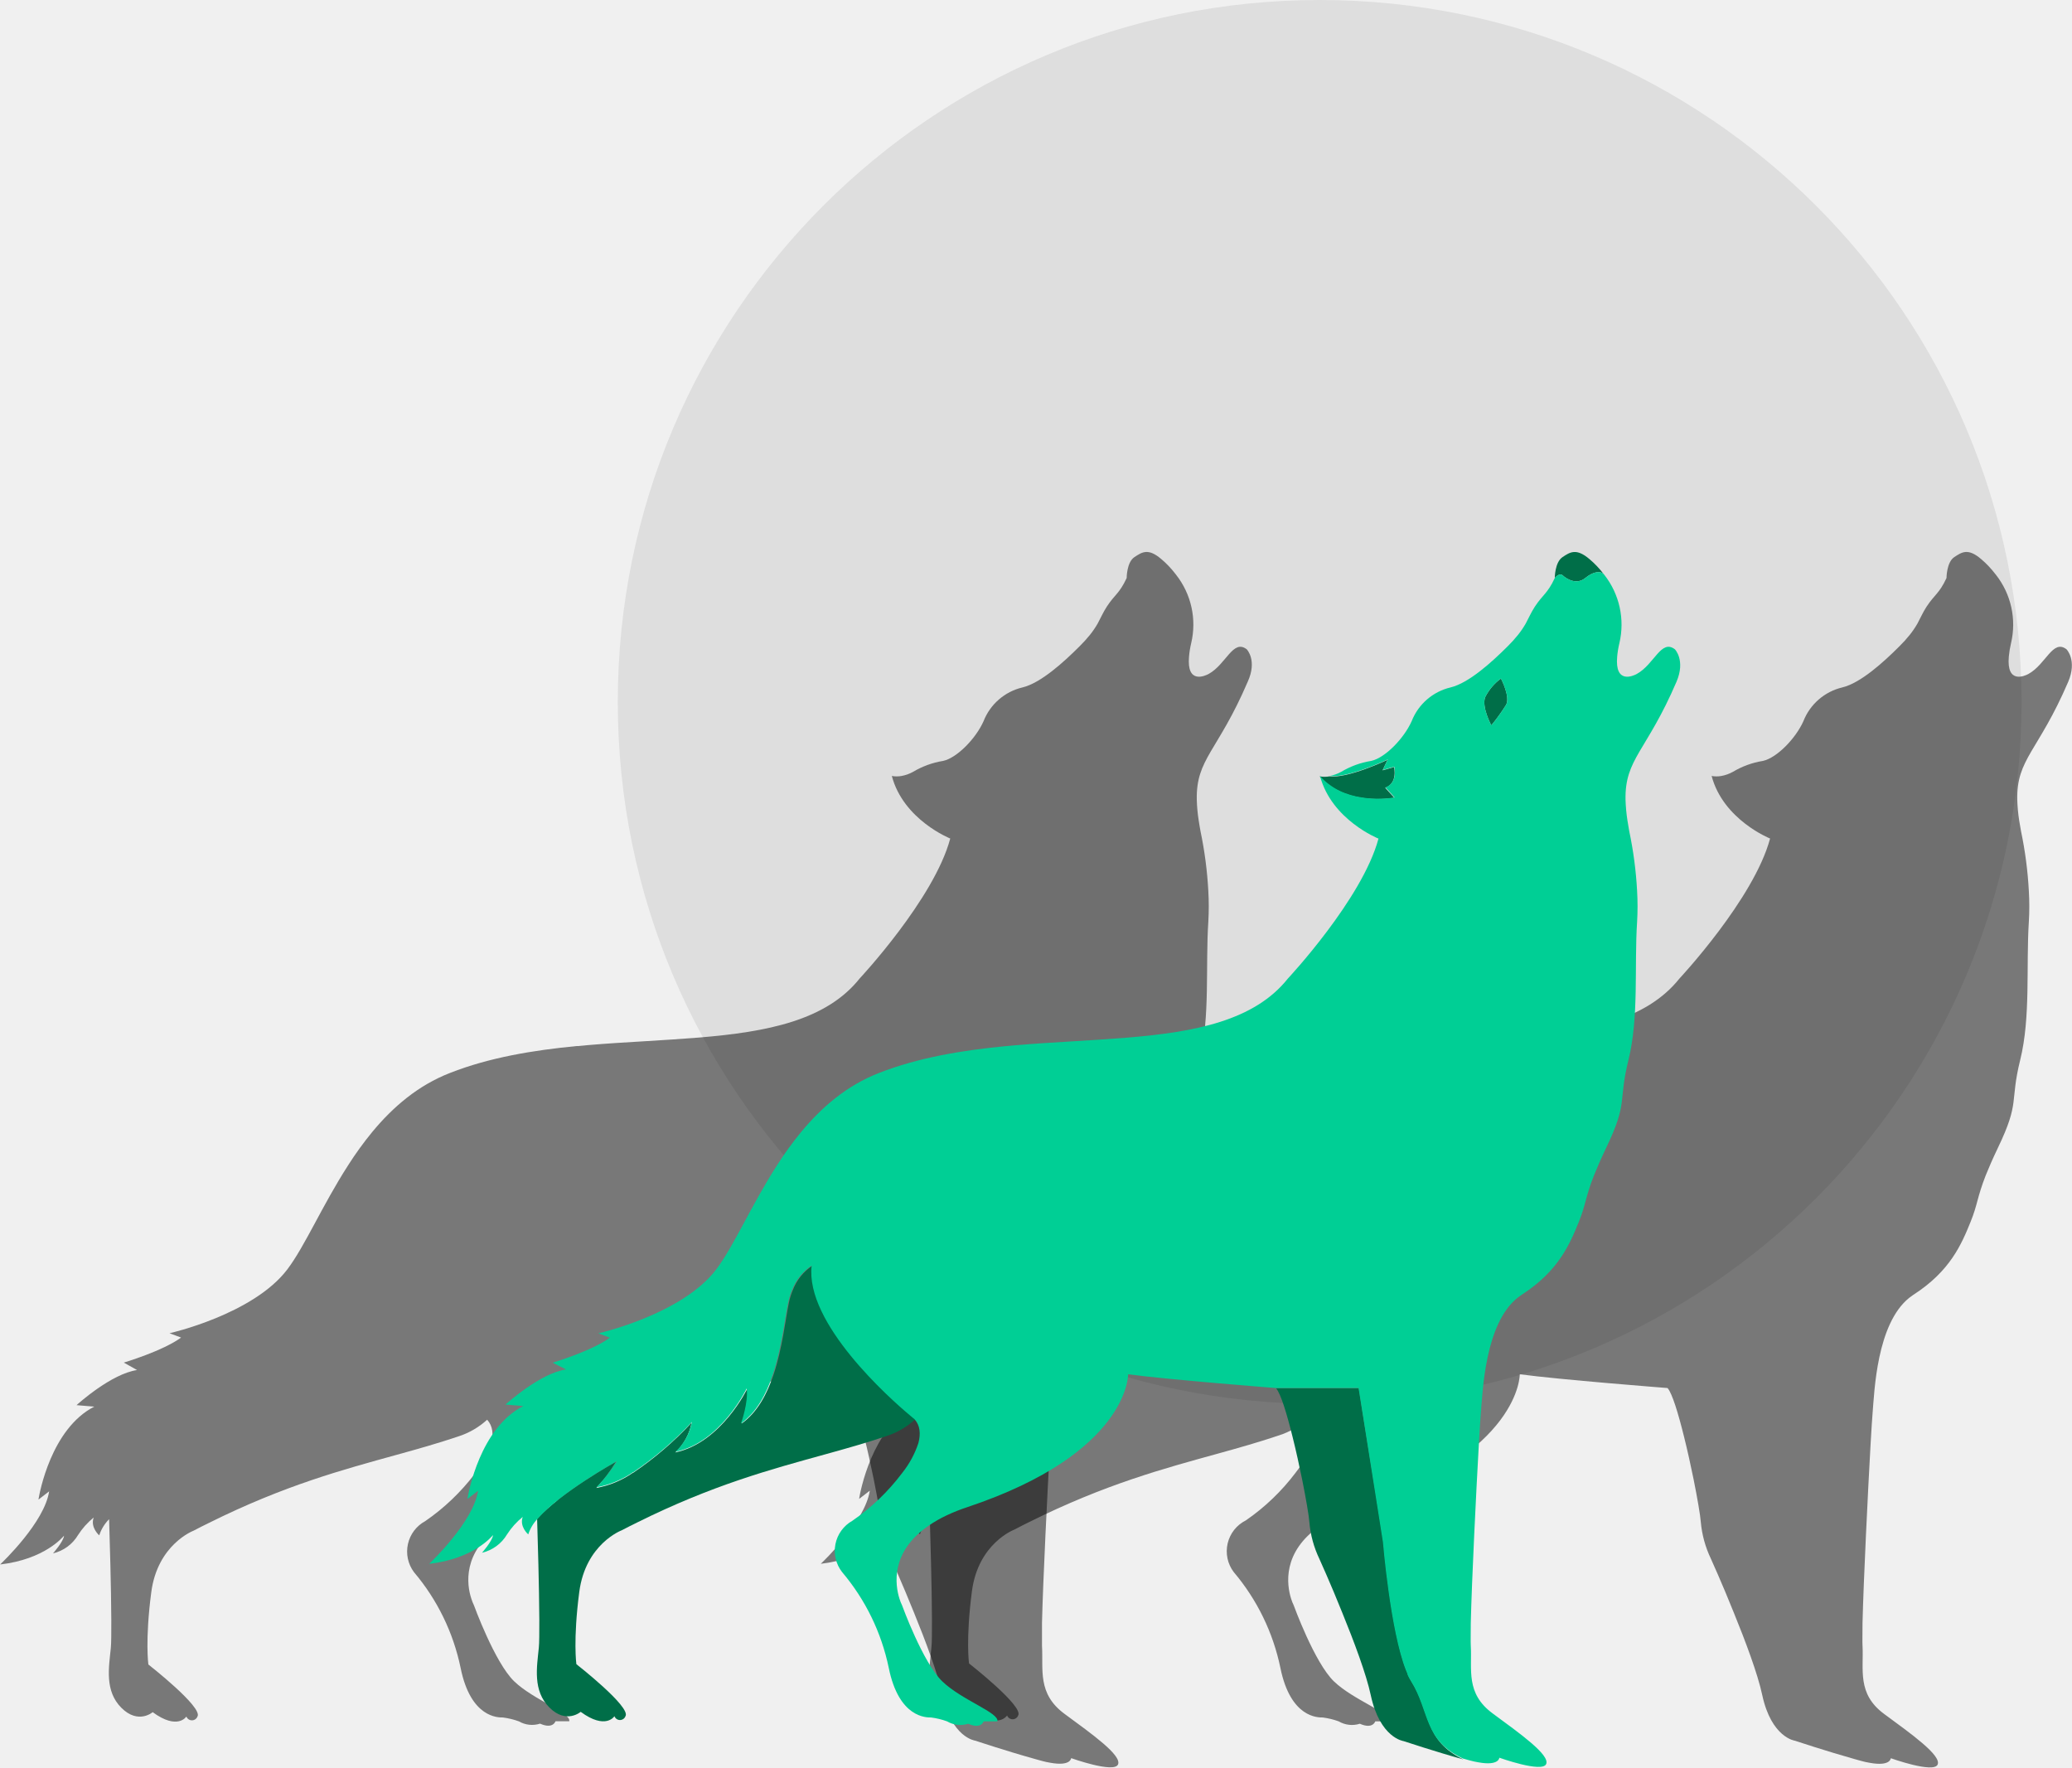
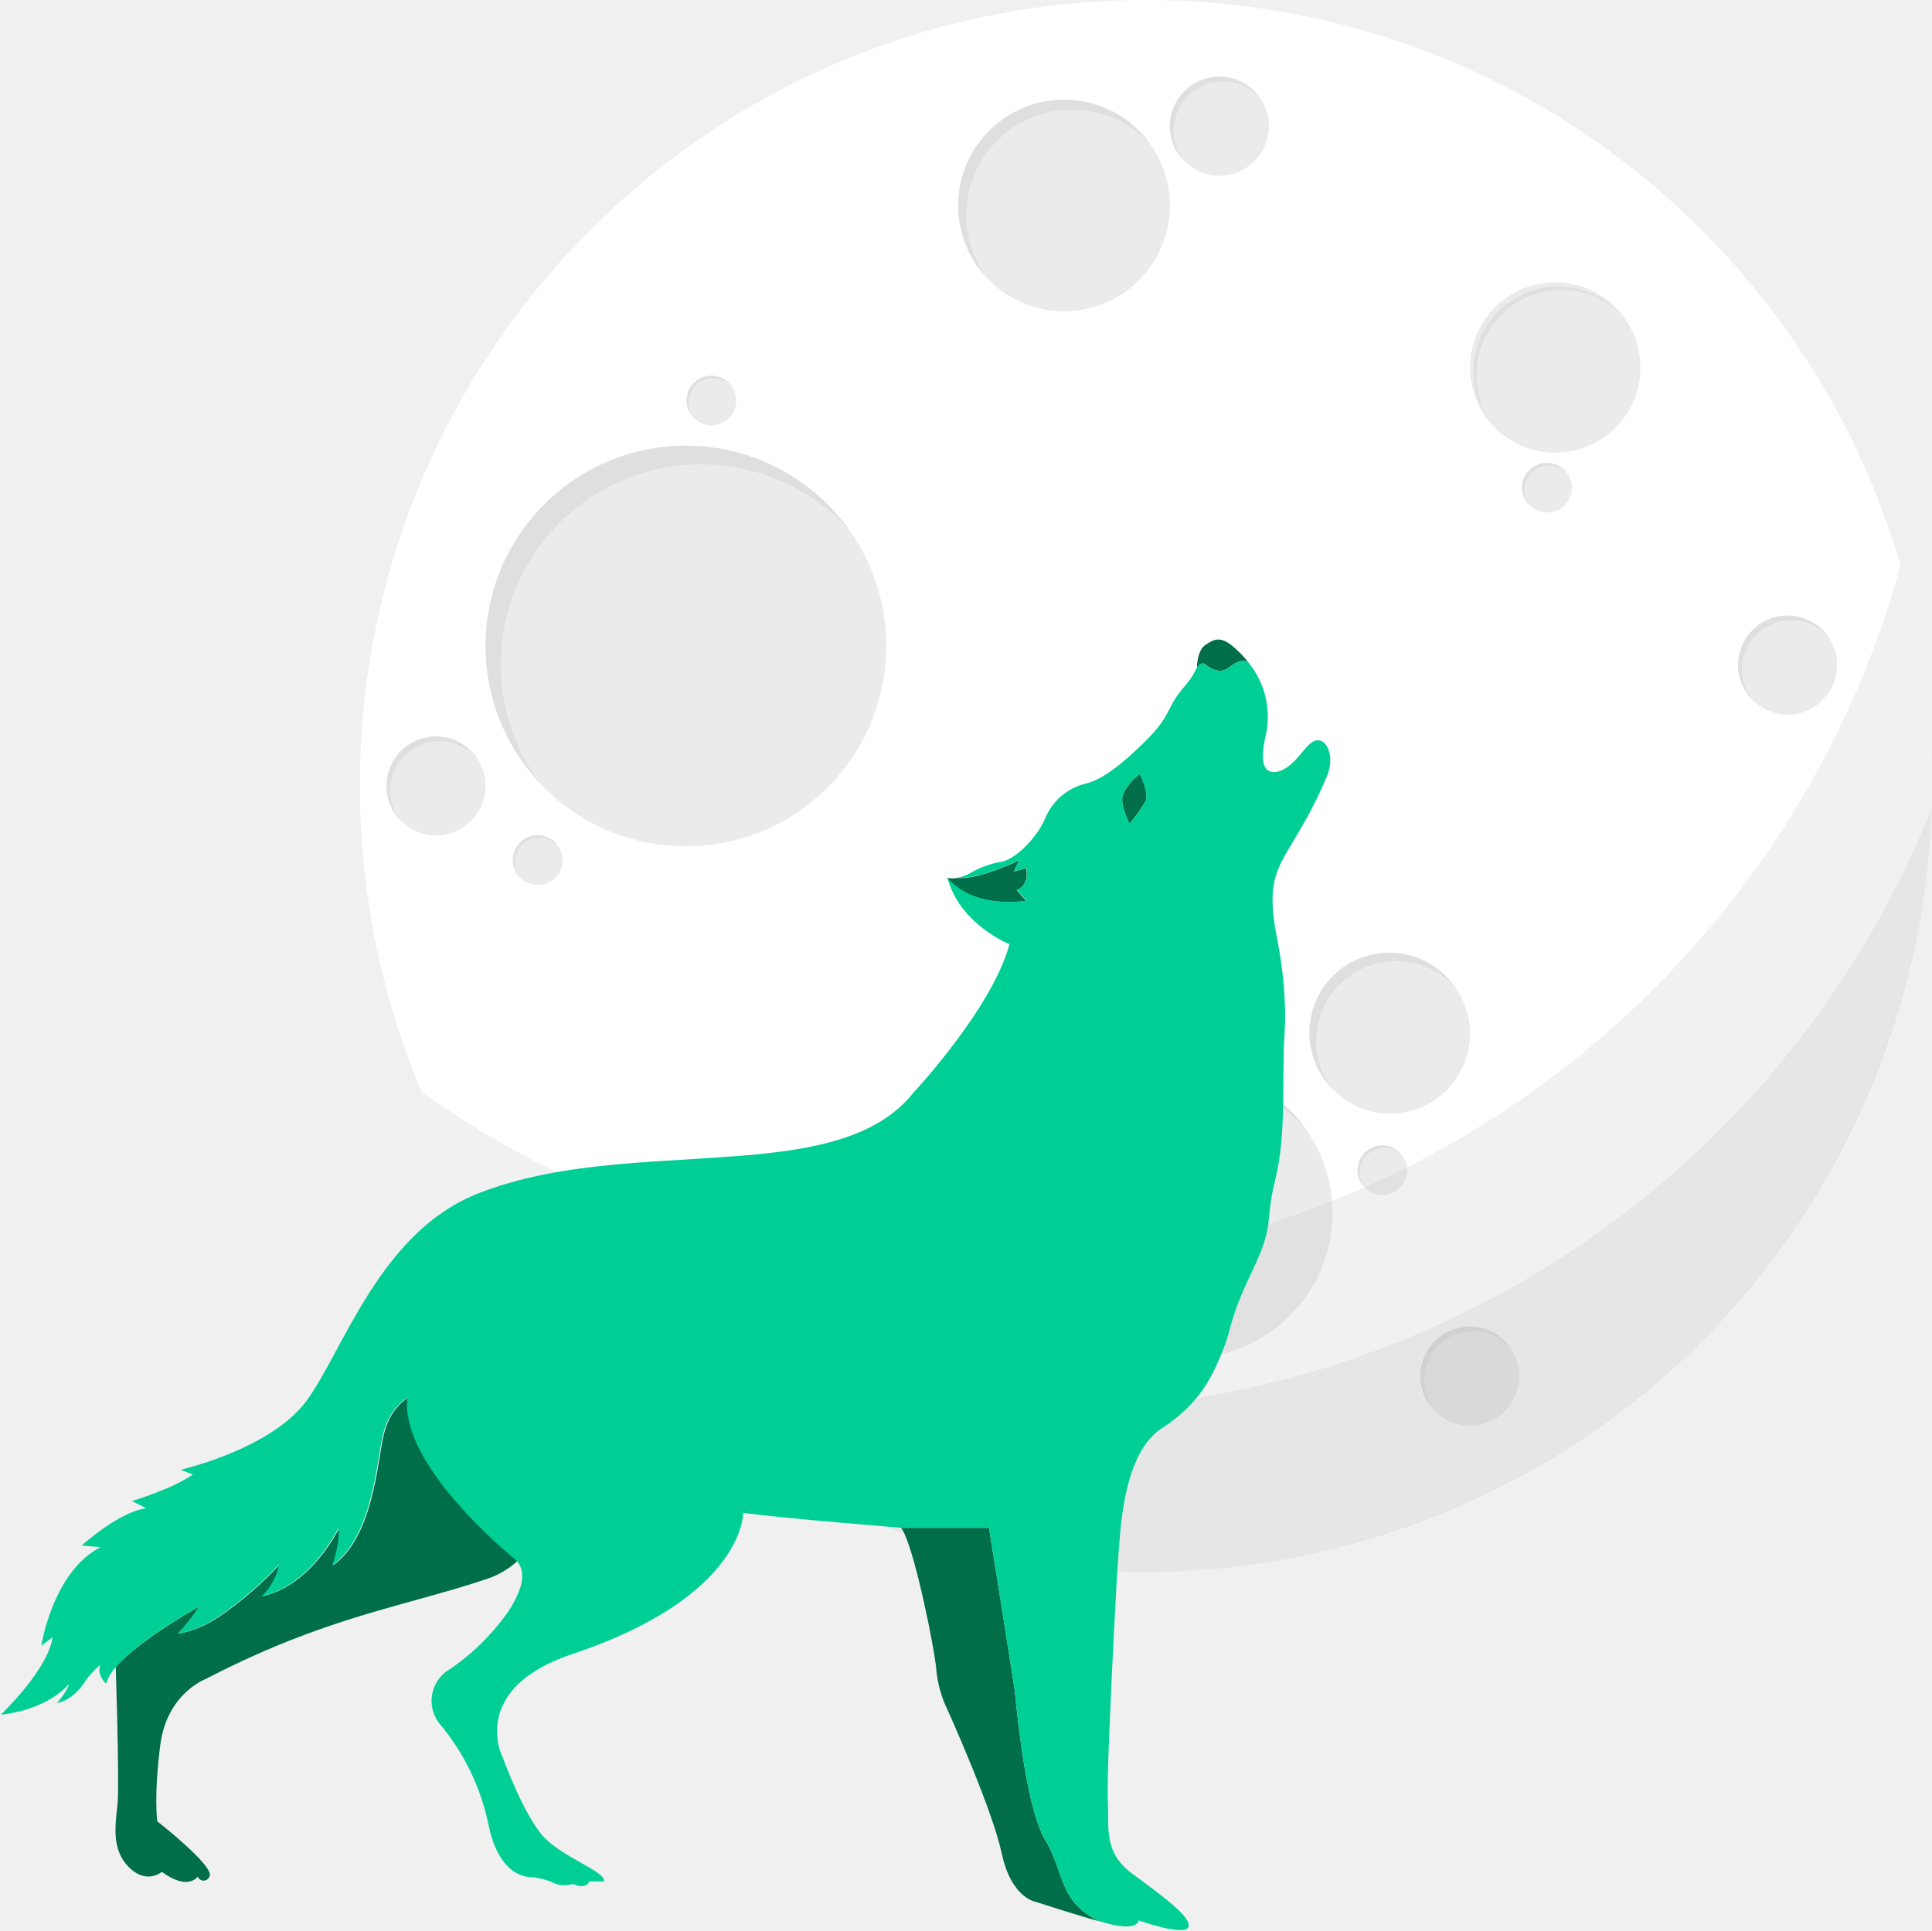
- <svg xmlns="http://www.w3.org/2000/svg" id="OBJECT" viewBox="0 0 451.23 384.81">
+ <svg xmlns="http://www.w3.org/2000/svg" id="_404" data-name="404" viewBox="0 0 409.71 409.41">
  <defs>
-     <style>.cls-1{fill:#ccc;}.cls-1,.cls-2{opacity:0.5;}.cls-3{fill:#006e48;}.cls-4{fill:#00cf95;}</style>
+     <style>.cls-1{fill:#fff;}.cls-2{fill:#ebebeb;}.cls-3{fill:#dfdfdf;}.cls-4{fill:#b8b8b8;opacity:0.2;}.cls-5{fill:#006e48;}.cls-6{fill:#00cf95;}</style>
  </defs>
-   <circle class="cls-1" cx="287.39" cy="152.85" r="152.85" />
-   <path class="cls-2" d="M474.43,169.06c-3-2.31-4.47,3.28-8.32,5.38-.76.41-4.79,2.27-4.25-3.8a21.28,21.28,0,0,1,.48-2.91,17.56,17.56,0,0,0-3.28-14.89l-.08-.1s0-.05-.07-.08a20.45,20.45,0,0,0-3.07-3.24c-2.86-2.45-4.2-1.54-5.87-.43s-1.68,4.55-1.68,4.55c-1.6,3.42-2.58,3.56-4.33,6.22l0,0s0,0,0,0c-.84,1.29-1.3,2.41-2,3.7v0a19.9,19.9,0,0,1-1.67,2.45h0a28.46,28.46,0,0,1-2.26,2.5c-3.41,3.42-8.45,8-12.44,8.95a12.09,12.09,0,0,0-8.46,7.34c-1.68,3.78-5.8,8-8.81,8.66a18.39,18.39,0,0,0-6.56,2.39,8.23,8.23,0,0,1-2.5.89,5.94,5.94,0,0,1-2.12,0h0c2.53,9.57,12.73,13.62,12.73,13.62h0c-3.51,13.14-19.71,30.46-19.71,30.46-7.3,9.17-20.19,11.66-35,12.88-3.82.31-7.77.55-11.78.8h0c-4.14.24-8.36.5-12.57.86l-2,.19h-.11c-9.5.92-19,2.48-27.59,5.85-7,2.72-12.45,7.42-16.94,12.83v0a73.41,73.41,0,0,0-5.28,7.27l-.06.1c-5.53,8.6-9.37,17.53-13.16,22.55-7.44,9.85-25.68,13.94-25.68,13.94l2.52.94c-4,2.93-12.48,5.45-12.48,5.45l2.93,1.47c-5.63.83-12.85,7.34-13.19,7.65l3.87.32c-9.42,4.81-11.94,18.9-12.14,20.14a.66.66,0,0,1,0,.09l2.31-1.78c-1,6.7-10.1,15.38-10.67,15.92l0,0c9.75-1.13,13.68-6,13.92-6.27-.11,1.27-2.4,3.85-2.4,3.85a8.62,8.62,0,0,0,5.45-4,16.09,16.09,0,0,1,3.42-3.81c-.77,2.14,1.2,3.81,1.2,3.81a8.86,8.86,0,0,1,2.15-3.52c.12,4.14.44,14.87.47,22h0c0,2.83,0,5.07-.11,6.08-.41,4.19-1.36,9.33,2.31,13s6.81.94,6.81.94c5.45,4,7.35.95,7.35.95a1.29,1.29,0,0,0,2.41,0c1.25-2-10.7-11.33-10.7-11.33s-.74-5.24.63-15.72,9.23-13.42,9.23-13.42c1.13-.59,2.23-1.16,3.33-1.69h0c16.55-8.23,29.3-11.62,40.9-14.83,4.59-1.27,9-2.51,13.41-4a17,17,0,0,0,6.29-3.64v0c1.26,1.39,1.41,3.22.87,5.24h0s0,0,0,0a20.82,20.82,0,0,1-3.47,6.43,1,1,0,0,1-.08.11,46.8,46.8,0,0,1-10.82,10.37A7.51,7.51,0,0,0,293.07,370a47,47,0,0,1,10.16,20.86c2.21,10.91,8.19,10.8,9.23,10.8a16.15,16.15,0,0,1,3.46.84,5.68,5.68,0,0,0,4.61.52c2.83,1.26,3.36-.52,3.36-.52h3c.42-1.88-7.76-4.62-12-8.7s-8.76-16.56-8.76-16.56a9.55,9.55,0,0,1-.57-1.45c-.95-3-2-10.14,6.31-15.87a28.23,28.23,0,0,1,4-2.29h0a39.64,39.64,0,0,1,4.49-1.78c35.26-11.79,35-28.93,35-28.93,8.39,1.15,32.18,3,32.18,3,1,1.12,2.33,5.5,3.59,10.59.75,3,1.47,6.29,2.08,9.27.84,4.2,1.46,7.81,1.57,9.29a23.32,23.32,0,0,0,2.19,8s2.42,5.32,5,11.76h0c2.51,6.15,5.21,13.33,6.18,17.89,2,9.34,7.13,10,7.13,10s7,2.32,13,4l1.52.42a15.8,15.8,0,0,0,1.78.39c4.53.83,4.58-1,4.58-1s9.37,3.36,10.2,1.37-5.66-6.6-11.64-11S430.29,391.19,430,386c-.05-.84,0-2.57,0-4.91v0c.23-9.4,1.17-28.58,1.76-39,0,0,0,0,0,0,.19-3.27.34-5.69.43-6.68.4-4.75.89-19.46,8-25.15.29-.23.58-.44.88-.64,8-5.14,10.49-11,12.48-15.93,1.5-3.69,1.4-5.26,3.27-10.05a0,0,0,0,0,0,0c.64-1.6,1.49-3.56,2.69-6.08,4.83-10.06,2.52-9.74,4.83-19.08s1.26-20.54,1.88-30.08a56,56,0,0,0,0-6.73,85.79,85.79,0,0,0-1.7-13c-.16-.84-.29-1.63-.41-2.38v0a36.47,36.47,0,0,1-.41-4.47v0c-.17-8.94,4.57-10.49,11.09-25.67C476.79,171.45,474.43,169.06,474.43,169.06Z" transform="translate(-24.39 -27.67)" />
-   <path class="cls-2" d="M295.9,169.06c-3-2.31-4.47,3.28-8.32,5.38-.77.41-4.79,2.27-4.25-3.8a19.65,19.65,0,0,1,.47-2.91,17.53,17.53,0,0,0-3.28-14.89.86.86,0,0,1-.07-.1l-.07-.08a20.44,20.44,0,0,0-3.08-3.24c-2.86-2.45-4.19-1.54-5.87-.43s-1.68,4.55-1.68,4.55c-1.6,3.42-2.58,3.56-4.32,6.22l0,0s0,0,0,0c-.83,1.29-1.3,2.41-2,3.7v0a19.9,19.9,0,0,1-1.67,2.45h0a30.47,30.47,0,0,1-2.27,2.5c-3.41,3.42-8.45,8-12.43,8.95a12.08,12.08,0,0,0-8.47,7.34c-1.67,3.78-5.79,8-8.8,8.66a18.51,18.51,0,0,0-6.57,2.39,8.19,8.19,0,0,1-2.49.89,5.92,5.92,0,0,1-2.12,0h0c2.52,9.57,12.72,13.62,12.72,13.62h0c-3.5,13.14-19.71,30.46-19.71,30.46-7.29,9.17-20.18,11.66-35,12.88-3.81.31-7.76.55-11.77.8h0c-4.14.24-8.36.5-12.57.86l-2,.19H150c-9.5.92-19,2.48-27.59,5.85-7,2.72-12.44,7.42-16.93,12.83l0,0a75,75,0,0,0-5.27,7.27.53.53,0,0,0-.06.1c-5.54,8.6-9.37,17.53-13.16,22.55-7.44,9.85-25.68,13.94-25.68,13.94l2.52.94c-4,2.93-12.48,5.45-12.48,5.45L54.24,326c-5.62.83-12.85,7.34-13.18,7.65l3.86.32c-9.41,4.81-11.94,18.9-12.14,20.14a.66.66,0,0,1,0,.09l2.31-1.78c-1,6.7-10.1,15.38-10.67,15.92,0,0,0,0,0,0,9.74-1.13,13.67-6,13.92-6.27-.12,1.27-2.4,3.85-2.4,3.85a8.64,8.64,0,0,0,5.45-4,16.21,16.21,0,0,1,3.41-3.81C44,360.28,46,362,46,362a8.86,8.86,0,0,1,2.15-3.52c.13,4.14.45,14.87.48,22h0c0,2.83,0,5.07-.11,6.08-.42,4.19-1.37,9.33,2.31,13s6.81.94,6.81.94c5.45,4,7.34.95,7.34.95a1.29,1.29,0,0,0,2.41,0c1.26-2-10.69-11.33-10.69-11.33s-.74-5.24.63-15.72,9.22-13.42,9.22-13.42c1.13-.59,2.24-1.16,3.34-1.69h0c16.54-8.23,29.29-11.62,40.89-14.83,4.6-1.27,9-2.51,13.42-4a17.07,17.07,0,0,0,6.28-3.64v0l0,0c1.26,1.39,1.41,3.22.86,5.24h0s0,0,0,0a20.86,20.86,0,0,1-3.48,6.43l-.07.11A47,47,0,0,1,117,358.9,7.52,7.52,0,0,0,114.53,370a46.93,46.93,0,0,1,10.17,20.86c2.2,10.91,8.18,10.8,9.22,10.8a16.29,16.29,0,0,1,3.47.84A5.68,5.68,0,0,0,142,403c2.83,1.26,3.36-.52,3.36-.52h3c.42-1.88-7.77-4.62-12-8.7s-8.76-16.56-8.76-16.56a9.55,9.55,0,0,1-.57-1.45c-1-3-2-10.14,6.3-15.87a27.82,27.82,0,0,1,4-2.29h0a39.45,39.45,0,0,1,4.48-1.78c35.27-11.79,35-28.93,35-28.93,8.39,1.15,32.18,3,32.18,3,1,1.12,2.34,5.5,3.59,10.59.76,3,1.48,6.29,2.08,9.27.85,4.2,1.46,7.81,1.57,9.29a23.2,23.2,0,0,0,2.2,8s2.41,5.32,5,11.76h0c2.51,6.15,5.21,13.33,6.18,17.89,2,9.34,7.13,10,7.13,10s7,2.32,13.05,4l1.52.42a15.8,15.8,0,0,0,1.78.39c4.52.83,4.57-1,4.57-1s9.37,3.36,10.21,1.37-5.66-6.6-11.64-11-4.61-9.65-4.92-14.88c0-.84,0-2.57,0-4.91v0c.23-9.4,1.18-28.58,1.77-39h0c.19-3.27.34-5.69.42-6.68.4-4.75.9-19.46,8-25.15.28-.23.58-.44.88-.64,8-5.14,10.48-11,12.48-15.93,1.49-3.69,1.39-5.26,3.27-10.05a0,0,0,0,0,0,0c.64-1.6,1.48-3.56,2.69-6.08,4.82-10.06,2.52-9.74,4.82-19.08s1.26-20.54,1.89-30.08a58.15,58.15,0,0,0,0-6.73,85.79,85.79,0,0,0-1.7-13c-.16-.84-.28-1.63-.4-2.38v0a34.6,34.6,0,0,1-.41-4.47v0c-.18-8.94,4.57-10.49,11.08-25.67C298.25,171.45,295.9,169.06,295.9,169.06Z" transform="translate(-24.39 -27.67)" />
-   <path class="cls-3" d="M370.54,149.42a20.44,20.44,0,0,1,3.08,3.24c-.58-.6-2.06-.71-4,.88s-4.13.14-4.89-.56-1.75.56-1.75.56,0-3.42,1.68-4.55S367.69,147,370.54,149.42Z" transform="translate(-24.39 -27.67)" />
-   <path class="cls-3" d="M351.26,175.42c.1.21,2.07,4,1.12,5.73a42.32,42.32,0,0,1-3.22,4.47s-2.16-4-1.33-6.15A11.31,11.31,0,0,1,351.26,175.42Z" transform="translate(-24.39 -27.67)" />
-   <path class="cls-3" d="M326.05,199.21c.23-.07,2.64-.86,1.93-4.5h0l-2.51.71,1.09-2.29c-.36.16-8.64,4.08-12.67,3.6a5.94,5.94,0,0,1-2.12,0h0a11.53,11.53,0,0,0,2,1.83h0c5.79,4.4,14.25,2.83,14.25,2.83l-2-2.2Z" transform="translate(-24.39 -27.67)" />
-   <path class="cls-3" d="M223.68,336.68l0,0-.07-.06h0l-.09-.07,0,0-.11-.08-.36-.3-.21-.18h0c-4.49-3.77-23-20.19-21.53-32.72a11.23,11.23,0,0,0-4.26,5.3s0,0,0,0v0a14.82,14.82,0,0,0-.88,2.88c-.73,3.49-1.38,9.75-3.31,15.52h0c-1.43,4.27-3.56,8.27-6.95,10.68.09-.24,1.65-4.68,1.25-7.64,0,0-5.66,11.83-15.72,13.94a11.81,11.81,0,0,0,3.56-6.49,73.6,73.6,0,0,1-12.77,10.95l-.06,0a20.31,20.31,0,0,1-7.92,3.27A36.76,36.76,0,0,0,158.5,346c-.41.22-12.13,6.76-17.14,12.41.13,4.14.45,14.87.48,22h0c0,2.83,0,5.07-.11,6.08-.42,4.19-1.36,9.33,2.31,13s6.81.94,6.81.94c5.45,4,7.35.95,7.35.95a1.28,1.28,0,0,0,2.4,0c1.26-2-10.69-11.33-10.69-11.33s-.74-5.24.63-15.72,9.22-13.42,9.22-13.42c1.14-.59,2.24-1.16,3.34-1.69h0c16.55-8.23,29.3-11.62,40.89-14.83,4.6-1.27,9-2.51,13.42-4a17,17,0,0,0,6.28-3.64v0Z" transform="translate(-24.39 -27.67)" />
-   <path class="cls-3" d="M331.76,393.75a11.75,11.75,0,0,1-.73-1.38l0-.06a.13.13,0,0,0,0-.09q-.17-.37-.33-.78c-3.41-8.62-5-27.88-5-27.88h0l-1.11-7.06L322.21,342l-1.91-12h-18c1,1.12,2.33,5.5,3.59,10.59.75,3,1.47,6.29,2.08,9.27.84,4.2,1.46,7.81,1.57,9.29a23.06,23.06,0,0,0,2.19,8s2.42,5.32,5,11.76h0c2.51,6.15,5.21,13.33,6.18,17.89,2,9.34,7.13,10,7.13,10s7,2.32,13.05,4C334.46,406.68,336,400.46,331.76,393.75Z" transform="translate(-24.39 -27.67)" />
-   <path class="cls-4" d="M389.14,169.06c-3-2.31-4.47,3.28-8.32,5.38-.76.41-4.79,2.27-4.25-3.8a19.83,19.83,0,0,1,.48-2.91,17.56,17.56,0,0,0-3.28-14.89l-.08-.1-.07-.08c-.58-.6-2.06-.71-4,.88s-4.13.14-4.89-.56-1.75.56-1.75.56c-1.6,3.42-2.58,3.56-4.33,6.22l0,0s0,0,0,0c-.84,1.29-1.3,2.41-2,3.7v0a19.9,19.9,0,0,1-1.67,2.45h0a28.46,28.46,0,0,1-2.26,2.5c-3.42,3.42-8.46,8-12.44,8.95a12.07,12.07,0,0,0-8.46,7.34c-1.68,3.78-5.8,8-8.81,8.66a18.39,18.39,0,0,0-6.56,2.39,8.23,8.23,0,0,1-2.5.89c4,.48,12.31-3.44,12.67-3.6l-1.09,2.29,2.51-.71h0c.71,3.64-1.7,4.43-1.93,4.5h0l2,2.2s-8.46,1.57-14.25-2.83c0,0,0,0,0,0a11.53,11.53,0,0,1-2-1.83c2.53,9.57,12.73,13.62,12.73,13.62h0c-3.51,13.14-19.72,30.46-19.72,30.46-7.29,9.17-20.18,11.66-35,12.88-3.82.31-7.77.55-11.78.8h0c-4.15.24-8.36.5-12.58.86l-2,.19h-.11c-9.51.92-19,2.48-27.6,5.85-7,2.72-12.44,7.42-16.93,12.83l0,0a75,75,0,0,0-5.27,7.27l-.06.1c-5.53,8.6-9.37,17.53-13.16,22.55-7.44,9.85-25.68,13.94-25.68,13.94l2.52.94c-4,2.93-12.48,5.45-12.48,5.45l2.92,1.47c-5.62.83-12.84,7.34-13.18,7.65l3.87.32c-9.42,4.81-11.95,18.9-12.15,20.14a.31.31,0,0,1,0,.09l2.3-1.78c-1,6.7-10.09,15.38-10.66,15.92,0,0,0,0,0,0,9.74-1.13,13.68-6,13.92-6.27-.12,1.27-2.4,3.85-2.4,3.85a8.62,8.62,0,0,0,5.45-4,16.09,16.09,0,0,1,3.42-3.81c-.77,2.14,1.2,3.81,1.2,3.81a8.94,8.94,0,0,1,2.14-3.52c5-5.65,16.73-12.19,17.14-12.41a36.76,36.76,0,0,1-4.39,5.66,20.31,20.31,0,0,0,7.92-3.27l.06,0a73.6,73.6,0,0,0,12.77-10.95,11.81,11.81,0,0,1-3.56,6.49C181.36,341.81,187,330,187,330c.4,3-1.16,7.4-1.25,7.64,3.39-2.41,5.52-6.41,6.95-10.68h0c1.93-5.77,2.58-12,3.31-15.52a14.82,14.82,0,0,1,.88-2.88v0s0,0,0,0a11.23,11.23,0,0,1,4.26-5.3c-1.47,12.53,17,28.95,21.53,32.72h0l.21.18.36.3.11.08,0,0,.09.07h0l.07.06,0,0h0v0c1.26,1.39,1.41,3.22.87,5.24h0s0,0,0,0a20.82,20.82,0,0,1-3.47,6.43,1,1,0,0,1-.08.11,46.8,46.8,0,0,1-10.82,10.37A7.51,7.51,0,0,0,207.78,370a47.06,47.06,0,0,1,10.16,20.86c2.21,10.91,8.19,10.8,9.23,10.8a16.32,16.32,0,0,1,3.46.84,5.68,5.68,0,0,0,4.61.52c2.83,1.26,3.36-.52,3.36-.52h3c.42-1.88-7.76-4.62-12-8.7s-8.76-16.56-8.76-16.56a9.55,9.55,0,0,1-.57-1.45c-.95-3-2-10.14,6.31-15.87a28.23,28.23,0,0,1,4-2.29h0a39.64,39.64,0,0,1,4.49-1.78c35.26-11.79,35-28.93,35-28.93,8.38,1.15,32.18,3,32.18,3h18l1.91,12,2.29,14.49,1.11,7.06h0s1.6,19.26,5,27.88q.17.4.33.78a.13.13,0,0,1,0,.09.21.21,0,0,1,0,.06,11.75,11.75,0,0,0,.73,1.38c4.19,6.71,2.7,12.93,11.41,16.95l1.52.42a15.8,15.8,0,0,0,1.78.39c4.53.83,4.58-1,4.58-1s9.37,3.36,10.2,1.37-5.66-6.6-11.64-11S345,391.19,344.69,386c-.05-.84,0-2.57,0-4.91v0c.22-9.4,1.17-28.58,1.76-39,0,0,0,0,0,0,.19-3.27.34-5.69.43-6.68.4-4.75.89-19.46,8-25.15.29-.23.58-.44.88-.64,8-5.14,10.48-11,12.48-15.93,1.49-3.69,1.39-5.26,3.27-10.05a0,0,0,0,0,0,0c.64-1.6,1.49-3.56,2.69-6.08,4.83-10.06,2.52-9.74,4.83-19.08s1.25-20.54,1.88-30.08a58.18,58.18,0,0,0,0-6.73,85,85,0,0,0-1.71-13c-.15-.84-.28-1.63-.4-2.38v0a36.47,36.47,0,0,1-.41-4.47v0c-.17-8.94,4.57-10.49,11.09-25.67C391.5,171.45,389.14,169.06,389.14,169.06Zm-36.76,12.09a42.32,42.32,0,0,1-3.22,4.47s-2.16-4-1.33-6.15a11.31,11.31,0,0,1,3.43-4.05C351.36,175.63,353.33,179.45,352.38,181.15Z" transform="translate(-24.39 -27.67)" />
+   <circle class="cls-1" cx="247.3" cy="168.99" r="166.7" transform="translate(-51.35 222.07) rotate(-45)" />
+   <circle class="cls-2" cx="256.06" cy="259.52" r="30.81" transform="translate(-111.17 222.72) rotate(-39.95)" />
+   <path class="cls-3" d="M227.61,262.39A30.78,30.78,0,0,1,281,241.47a30.78,30.78,0,1,0-47.49,39A30.57,30.57,0,0,1,227.61,262.39Z" transform="translate(-4.29 -2.3)" />
+   <circle class="cls-2" cx="149.74" cy="139.31" r="42.49" transform="translate(-3.09 277.6) rotate(-86.36)" />
+   <path class="cls-3" d="M110.5,143.26a42.44,42.44,0,0,1,73.61-28.85,42.44,42.44,0,1,0-65.49,53.75A42.26,42.26,0,0,1,110.5,143.26Z" transform="translate(-4.29 -2.3)" />
+   <circle class="cls-2" cx="329.81" cy="77.95" r="18.07" />
+   <path class="cls-3" d="M317.41,81.93a18,18,0,0,1,31.3-12.27,18,18,0,1,0-27.85,22.86A18,18,0,0,1,317.41,81.93Z" transform="translate(-4.29 -2.3)" />
+   <circle class="cls-2" cx="229.93" cy="45.87" r="22.45" transform="translate(127.93 256.7) rotate(-76.65)" />
+   <path class="cls-3" d="M209.2,48a22.43,22.43,0,0,1,38.9-15.25,22.43,22.43,0,1,0-34.61,28.41A22.3,22.3,0,0,1,209.2,48Z" transform="translate(-4.29 -2.3)" />
+   <path class="cls-2" d="M262.89,39.57a10.5,10.5,0,1,1,10.5-10.5A10.5,10.5,0,0,1,262.89,39.57Z" transform="translate(-4.29 -2.3)" />
+   <path class="cls-3" d="M253.19,30.05a10.49,10.49,0,0,1,18.19-7.13A10.49,10.49,0,1,0,255.19,36.2,10.47,10.47,0,0,1,253.19,30.05Z" transform="translate(-4.29 -2.3)" />
+   <path class="cls-2" d="M96.75,179.49a10.5,10.5,0,1,1,10.5-10.5A10.5,10.5,0,0,1,96.75,179.49Z" transform="translate(-4.29 -2.3)" />
+   <path class="cls-3" d="M87.06,170a10.49,10.49,0,0,1,18.19-7.13,10.49,10.49,0,1,0-16.19,13.28A10.47,10.47,0,0,1,87.06,170Z" transform="translate(-4.29 -2.3)" />
+   <path class="cls-2" d="M155.18,92.52a5.25,5.25,0,1,1,5.25-5.25A5.25,5.25,0,0,1,155.18,92.52Z" transform="translate(-4.29 -2.3)" />
+   <path class="cls-3" d="M150.33,87.76a5.25,5.25,0,0,1,9.1-3.57,5.25,5.25,0,1,0-8.1,6.64A5.24,5.24,0,0,1,150.33,87.76Z" transform="translate(-4.29 -2.3)" />
+   <path class="cls-2" d="M118.33,190a5.25,5.25,0,1,1,5.25-5.25A5.25,5.25,0,0,1,118.33,190Z" transform="translate(-4.29 -2.3)" />
+   <path class="cls-3" d="M113.49,185.23a5.24,5.24,0,0,1,9.09-3.57,5.25,5.25,0,1,0-8.09,6.65A5.23,5.23,0,0,1,113.49,185.23Z" transform="translate(-4.29 -2.3)" />
+   <path class="cls-2" d="M297.45,255.76a5.25,5.25,0,1,1,5.25-5.25A5.25,5.25,0,0,1,297.45,255.76Z" transform="translate(-4.29 -2.3)" />
+   <path class="cls-3" d="M292.6,251a5.24,5.24,0,0,1,9.1-3.56,5.25,5.25,0,1,0-8.1,6.64A5.29,5.29,0,0,1,292.6,251Z" transform="translate(-4.29 -2.3)" />
+   <path class="cls-2" d="M332.37,111a5.25,5.25,0,1,1,5.25-5.24A5.25,5.25,0,0,1,332.37,111Z" transform="translate(-4.29 -2.3)" />
+   <path class="cls-3" d="M327.52,106.26a5.24,5.24,0,0,1,9.1-3.56,5.25,5.25,0,1,0-8.1,6.64A5.27,5.27,0,0,1,327.52,106.26Z" transform="translate(-4.29 -2.3)" />
+   <path class="cls-2" d="M383.38,153.86a10.5,10.5,0,1,1,10.5-10.5A10.5,10.5,0,0,1,383.38,153.86Z" transform="translate(-4.29 -2.3)" />
+   <path class="cls-3" d="M373.69,144.34a10.49,10.49,0,0,1,18.19-7.13,10.49,10.49,0,1,0-16.19,13.28A10.47,10.47,0,0,1,373.69,144.34Z" transform="translate(-4.29 -2.3)" />
+   <path class="cls-2" d="M316,304.66a10.5,10.5,0,1,1,10.5-10.5A10.5,10.5,0,0,1,316,304.66Z" transform="translate(-4.29 -2.3)" />
+   <path class="cls-3" d="M306.33,295.13A10.49,10.49,0,0,1,324.52,288a10.49,10.49,0,1,0-16.18,13.29A10.41,10.41,0,0,1,306.33,295.13Z" transform="translate(-4.29 -2.3)" />
+   <circle class="cls-2" cx="294.78" cy="219.22" r="16.96" />
+   <path class="cls-3" d="M283.41,223.1a16.94,16.94,0,0,1,29.38-11.52A16.95,16.95,0,1,0,286.64,233,16.92,16.92,0,0,1,283.41,223.1Z" transform="translate(-4.29 -2.3)" />
+   <circle class="cls-2" cx="190.19" cy="264.4" r="16.96" />
+   <path class="cls-3" d="M178.82,268.28a16.94,16.94,0,0,1,29.38-11.52,16.95,16.95,0,1,0-26.15,21.46A16.94,16.94,0,0,1,178.82,268.28Z" transform="translate(-4.29 -2.3)" />
+   <path class="cls-4" d="M210.51,271.46A202.22,202.22,0,0,1,93.74,233.9,166.71,166.71,0,0,0,407.32,122.27C383.6,208.62,304.34,271.89,210.51,271.46Z" transform="translate(-4.29 -2.3)" />
+   <path class="cls-4" d="M224.33,301.46a202.11,202.11,0,0,1-111.46-33.92,166.65,166.65,0,0,0,301-93.65A203.21,203.21,0,0,1,224.33,301.46Z" transform="translate(-4.29 -2.3)" />
+   <path class="cls-5" d="M265.94,139.55a22.51,22.51,0,0,1,3.18,3.36c-.6-.62-2.13-.73-4.12.91s-4.27.15-5.06-.58-1.81.58-1.81.58,0-3.54,1.74-4.7S263,137,265.94,139.55Z" transform="translate(-4.29 -2.3)" />
+   <path class="cls-5" d="M246,166.46c.11.22,2.15,4.16,1.16,5.92a42.46,42.46,0,0,1-3.33,4.63s-2.23-4.12-1.37-6.36A11.68,11.68,0,0,1,246,166.46Z" transform="translate(-4.29 -2.3)" />
+   <path class="cls-5" d="M219.9,191.07c.24-.07,2.73-.89,2-4.66h0l-2.61.74,1.13-2.37c-.37.17-8.93,4.22-13.1,3.72a6,6,0,0,1-2.19,0h0a12.34,12.34,0,0,0,2,1.9h0c6,4.56,14.75,2.94,14.75,2.94l-2-2.28Z" transform="translate(-4.29 -2.3)" />
+   <path class="cls-5" d="M114,333.29l0,0-.07-.07h0a.7.7,0,0,0-.1-.08l0,0-.11-.09-.38-.31-.21-.18h0c-4.64-3.9-23.79-20.88-22.28-33.85a11.65,11.65,0,0,0-4.4,5.48s0,0,0,0l0,0a17.1,17.1,0,0,0-.91,3c-.75,3.61-1.42,10.09-3.42,16.06h0c-1.49,4.42-3.69,8.56-7.2,11.05.09-.25,1.71-4.84,1.29-7.9,0,0-5.85,12.24-16.26,14.42a12.21,12.21,0,0,0,3.68-6.72,75.81,75.81,0,0,1-13.21,11.33l-.06,0A21,21,0,0,1,42,348.8,37.44,37.44,0,0,0,46.57,343c-.42.23-12.55,7-17.73,12.83.13,4.29.46,15.4.5,22.73h0c0,2.92,0,5.25-.12,6.29-.43,4.34-1.41,9.64,2.39,13.45s7,1,7,1c5.64,4.13,7.6,1,7.6,1a1.34,1.34,0,0,0,2.5,0c1.3-2.06-11.07-11.72-11.07-11.72s-.76-5.42.65-16.26,9.55-13.89,9.55-13.89c1.17-.6,2.31-1.19,3.45-1.75h0c17.12-8.51,30.31-12,42.3-15.34,4.76-1.32,9.33-2.6,13.89-4.15a17.61,17.61,0,0,0,6.49-3.78h0Z" transform="translate(-4.29 -2.3)" />
+   <path class="cls-5" d="M225.81,392.33a12.62,12.62,0,0,1-.75-1.43l0-.06a1,1,0,0,0,0-.1c-.12-.26-.23-.53-.34-.8-3.53-8.92-5.19-28.85-5.19-28.85h0l-1.15-7.31-2.37-15-2-12.44H195.37c1,1.16,2.42,5.69,3.72,10.95.78,3.13,1.52,6.51,2.15,9.59.87,4.35,1.51,8.08,1.62,9.61a24,24,0,0,0,2.28,8.25s2.49,5.5,5.2,12.16h0c2.59,6.37,5.39,13.8,6.39,18.52,2.06,9.65,7.38,10.29,7.38,10.29s7.27,2.41,13.5,4.14C228.6,405.71,230.15,399.27,225.81,392.33Z" transform="translate(-4.29 -2.3)" />
+   <path class="cls-6" d="M285.17,159.87c-3.1-2.38-4.62,3.4-8.6,5.57-.79.43-5,2.35-4.4-3.93a21.33,21.33,0,0,1,.49-3,18.11,18.11,0,0,0-3.39-15.4l-.08-.1a.31.31,0,0,0-.07-.09c-.6-.62-2.13-.73-4.12.91s-4.27.15-5.06-.58-1.81.58-1.81.58c-1.66,3.54-2.67,3.68-4.48,6.44l0,0h0c-.87,1.33-1.35,2.49-2.11,3.82v0a19.85,19.85,0,0,1-1.73,2.53h0a30.34,30.34,0,0,1-2.34,2.59c-3.53,3.53-8.74,8.32-12.87,9.26a12.49,12.49,0,0,0-8.75,7.59c-1.74,3.91-6,8.31-9.11,9a19,19,0,0,0-6.79,2.47,8.33,8.33,0,0,1-2.58.92c4.17.5,12.73-3.55,13.1-3.72l-1.13,2.37,2.61-.74h0c.72,3.77-1.77,4.59-2,4.66h0l2,2.28s-8.76,1.62-14.75-2.94h0a12.34,12.34,0,0,1-2-1.9c2.61,9.9,13.16,14.1,13.16,14.1h0c-3.63,13.6-20.39,31.52-20.39,31.52-7.55,9.48-20.89,12.06-36.25,13.32-3.95.32-8,.57-12.18.83h0c-4.29.25-8.65.52-13,.89-.69.06-1.39.12-2.09.2h-.12c-9.83.94-19.61,2.56-28.54,6.05-7.21,2.81-12.88,7.67-17.52,13.27l0,0a77.29,77.29,0,0,0-5.46,7.52.33.33,0,0,1-.06.1c-5.72,8.91-9.69,18.15-13.61,23.34-7.7,10.18-26.57,14.42-26.57,14.42l2.61,1c-4.13,3-12.91,5.64-12.91,5.64l3,1.52c-5.82.85-13.29,7.59-13.64,7.92l4,.33c-9.74,5-12.35,19.54-12.56,20.83a.66.66,0,0,1,0,.09l2.39-1.84c-1.05,6.93-10.45,15.91-11,16.47,0,0,0,0,0,0,10.08-1.16,14.15-6.18,14.4-6.48-.12,1.31-2.48,4-2.48,4s3.15-.42,5.64-4.12a16.44,16.44,0,0,1,3.53-3.94c-.8,2.21,1.24,3.94,1.24,3.94a9.31,9.31,0,0,1,2.22-3.65C34,349.94,46.15,343.18,46.57,343A37.44,37.44,0,0,1,42,348.8a21,21,0,0,0,8.19-3.37l.06,0a75.81,75.81,0,0,0,13.21-11.33,12.21,12.21,0,0,1-3.68,6.72c10.41-2.18,16.26-14.42,16.26-14.42.42,3.06-1.2,7.65-1.29,7.9,3.51-2.49,5.71-6.63,7.2-11.05h0c2-6,2.67-12.45,3.42-16.06a17.1,17.1,0,0,1,.91-3s0,0,0,0,0,0,0,0a11.65,11.65,0,0,1,4.4-5.48c-1.51,13,17.64,29.95,22.28,33.85h0l.21.18.38.31.11.09,0,0,.1.08h0l.07.07,0,0h0c1.3,1.44,1.46,3.34.9,5.42v0a21.72,21.72,0,0,1-3.59,6.65l-.08.12a48.91,48.91,0,0,1-11.19,10.73,7.77,7.77,0,0,0-2.5,11.5,48.51,48.51,0,0,1,10.51,21.58c2.29,11.28,8.47,11.17,9.55,11.17a16.66,16.66,0,0,1,3.58.88,5.89,5.89,0,0,0,4.77.53c2.93,1.3,3.47-.53,3.47-.53h3.15c.44-2-8-4.79-12.37-9s-9.07-17.14-9.07-17.14a10.9,10.9,0,0,1-.59-1.49c-1-3.11-2.1-10.5,6.53-16.42a27.78,27.78,0,0,1,4.17-2.36h0a42.33,42.33,0,0,1,4.64-1.84c36.49-12.2,36.19-29.93,36.19-29.93,8.68,1.19,33.29,3.14,33.29,3.14H214l2,12.44,2.37,15,1.15,7.31h0s1.66,19.93,5.19,28.85c.11.27.22.54.34.8a1,1,0,0,1,0,.1s0,0,0,.06a12.62,12.62,0,0,0,.75,1.43c4.34,6.94,2.79,13.38,11.81,17.54l1.57.43c.68.18,1.29.32,1.84.41,4.68.85,4.74-1.07,4.74-1.07s9.69,3.47,10.55,1.41-5.85-6.83-12-11.39-4.77-10-5.09-15.39c-.05-.87,0-2.66,0-5.08v0c.23-9.73,1.21-29.57,1.82-40.37,0,0,0,0,0,0,.2-3.39.35-5.88.44-6.91.42-4.91.93-20.14,8.3-26,.3-.23.6-.46.92-.66,8.24-5.32,10.84-11.39,12.9-16.48,1.55-3.82,1.45-5.44,3.39-10.4v0c.66-1.65,1.53-3.68,2.78-6.29,5-10.41,2.61-10.08,5-19.73s1.3-21.26,1.95-31.12a59.94,59.94,0,0,0,0-7A88.17,88.17,0,0,0,275,200.77c-.16-.87-.3-1.7-.42-2.47v0a35.24,35.24,0,0,1-.42-4.63v0c-.18-9.26,4.73-10.86,11.47-26.57C287.61,162.35,285.17,159.87,285.17,159.87Zm-38,12.51a42.46,42.46,0,0,1-3.33,4.63s-2.23-4.12-1.37-6.36a11.68,11.68,0,0,1,3.54-4.19C246.09,166.68,248.13,170.62,247.14,172.38Z" transform="translate(-4.29 -2.3)" />
</svg>
